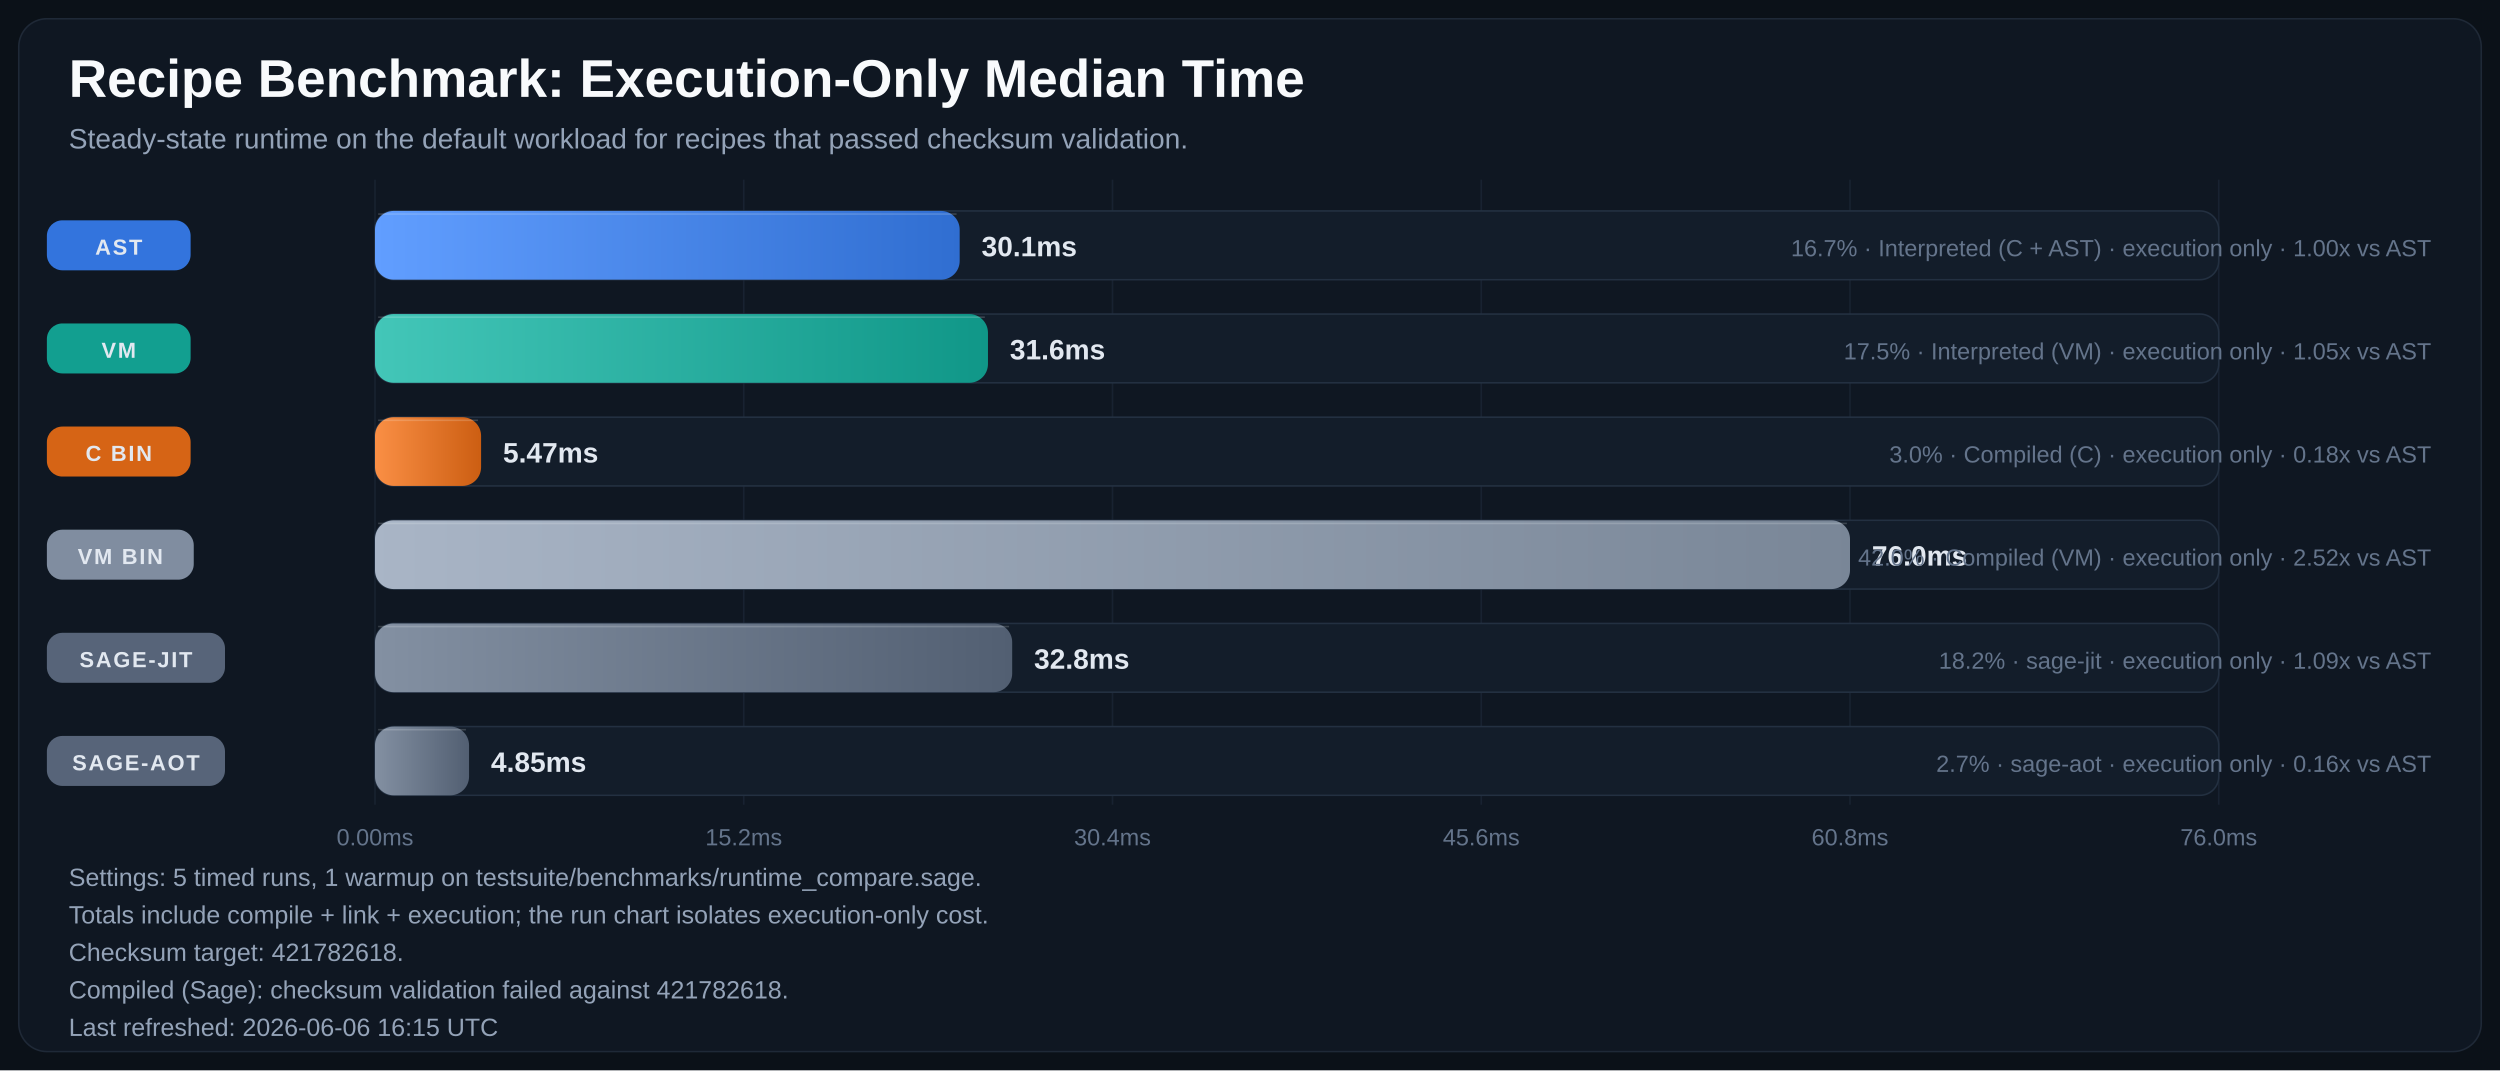
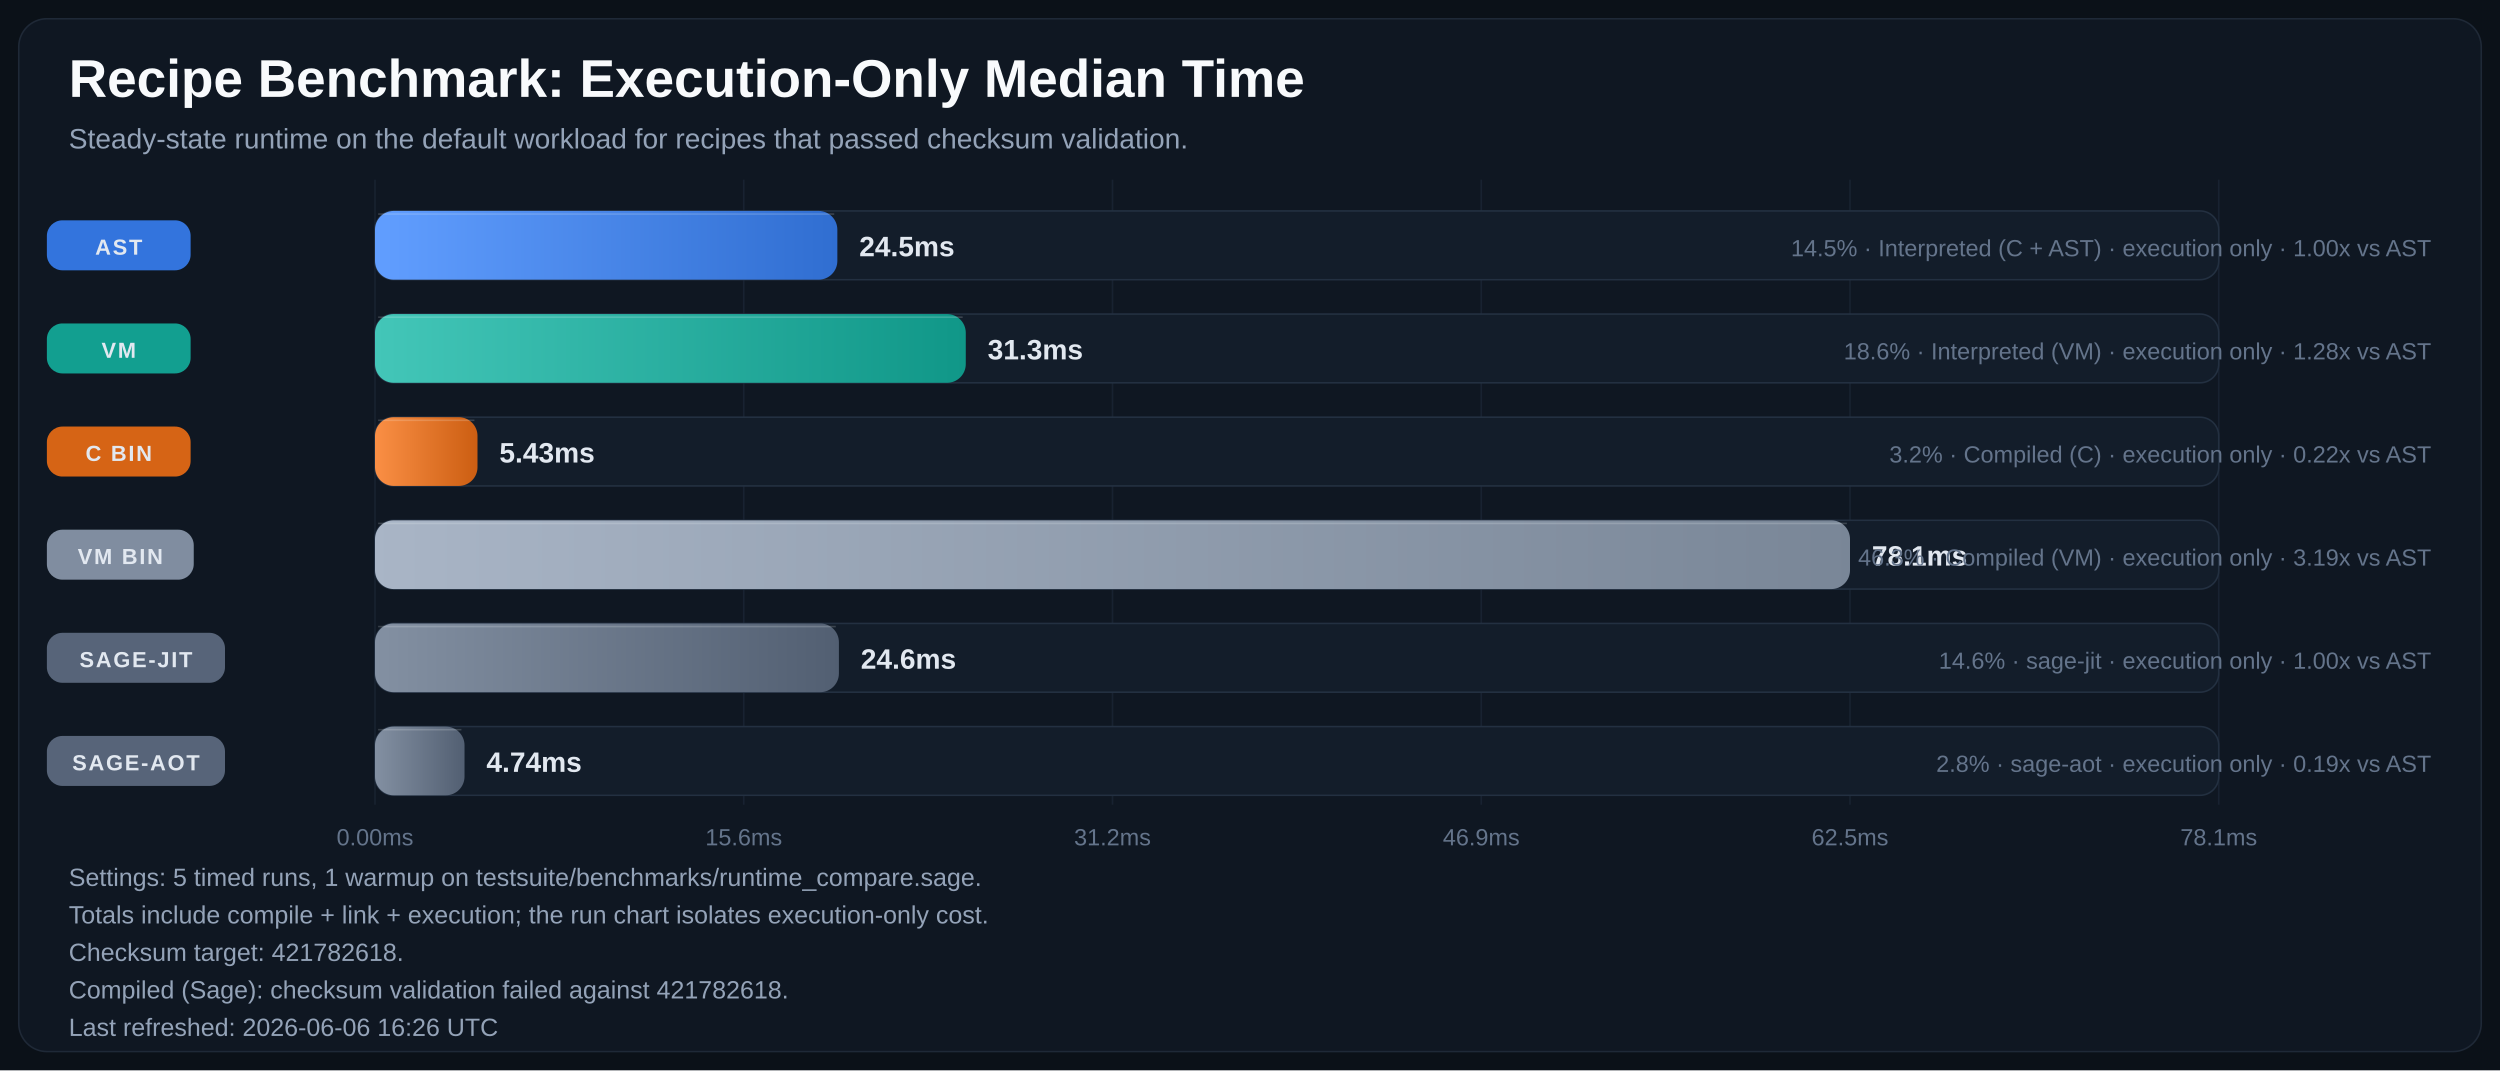
<svg xmlns="http://www.w3.org/2000/svg" width="1600" height="685" viewBox="0 0 1600 685" role="img" aria-labelledby="title desc">
  <defs>
    <linearGradient id="bar-gradient-0" x1="0%" y1="0%" x2="100%" y2="0%">
      <stop offset="0%" stop-color="#619EFF" />
      <stop offset="100%" stop-color="#306ED1" />
    </linearGradient>
    <linearGradient id="bar-gradient-1" x1="0%" y1="0%" x2="100%" y2="0%">
      <stop offset="0%" stop-color="#43C6B8" />
      <stop offset="100%" stop-color="#109788" />
    </linearGradient>
    <linearGradient id="bar-gradient-2" x1="0%" y1="0%" x2="100%" y2="0%">
      <stop offset="0%" stop-color="#FA8F45" />
      <stop offset="100%" stop-color="#CC5E12" />
    </linearGradient>
    <linearGradient id="bar-gradient-3" x1="0%" y1="0%" x2="100%" y2="0%">
      <stop offset="0%" stop-color="#A9B5C6" />
      <stop offset="100%" stop-color="#798697" />
    </linearGradient>
    <linearGradient id="bar-gradient-4" x1="0%" y1="0%" x2="100%" y2="0%">
      <stop offset="0%" stop-color="#8390A2" />
      <stop offset="100%" stop-color="#525F72" />
    </linearGradient>
    <linearGradient id="bar-gradient-5" x1="0%" y1="0%" x2="100%" y2="0%">
      <stop offset="0%" stop-color="#8390A2" />
      <stop offset="100%" stop-color="#525F72" />
    </linearGradient>
  </defs>
  <rect width="100%" height="100%" fill="#0B1118" />
  <rect x="12" y="12" width="1576" height="661" rx="18" fill="#0F1722" stroke="#1F2937" />
  <text x="44" y="62" fill="#F8FAFC" font-size="34" font-family="Segoe UI, Arial, sans-serif" font-weight="700">Recipe Benchmark: Execution-Only Median Time</text>
  <text x="44" y="95" fill="#94A3B8" font-size="18" font-family="Segoe UI, Arial, sans-serif">Steady-state runtime on the default workload for recipes that passed checksum validation.</text>
  <line x1="240.0" y1="115" x2="240.0" y2="515" stroke="#182231" stroke-width="1" />
  <text x="240.0" y="541" text-anchor="middle" fill="#64748B" font-size="15" font-family="Segoe UI, Arial, sans-serif">0.00ms</text>
  <line x1="476.0" y1="115" x2="476.0" y2="515" stroke="#182231" stroke-width="1" />
-   <text x="476.0" y="541" text-anchor="middle" fill="#64748B" font-size="15" font-family="Segoe UI, Arial, sans-serif">15.2ms</text>
+   <text x="476.0" y="541" text-anchor="middle" fill="#64748B" font-size="15" font-family="Segoe UI, Arial, sans-serif">15.6ms</text>
  <line x1="712.0" y1="115" x2="712.0" y2="515" stroke="#182231" stroke-width="1" />
-   <text x="712.0" y="541" text-anchor="middle" fill="#64748B" font-size="15" font-family="Segoe UI, Arial, sans-serif">30.4ms</text>
+   <text x="712.0" y="541" text-anchor="middle" fill="#64748B" font-size="15" font-family="Segoe UI, Arial, sans-serif">31.2ms</text>
  <line x1="948.0" y1="115" x2="948.0" y2="515" stroke="#182231" stroke-width="1" />
-   <text x="948.0" y="541" text-anchor="middle" fill="#64748B" font-size="15" font-family="Segoe UI, Arial, sans-serif">45.6ms</text>
+   <text x="948.0" y="541" text-anchor="middle" fill="#64748B" font-size="15" font-family="Segoe UI, Arial, sans-serif">46.9ms</text>
  <line x1="1184.0" y1="115" x2="1184.0" y2="515" stroke="#182231" stroke-width="1" />
-   <text x="1184.0" y="541" text-anchor="middle" fill="#64748B" font-size="15" font-family="Segoe UI, Arial, sans-serif">60.8ms</text>
+   <text x="1184.0" y="541" text-anchor="middle" fill="#64748B" font-size="15" font-family="Segoe UI, Arial, sans-serif">62.5ms</text>
  <line x1="1420.0" y1="115" x2="1420.0" y2="515" stroke="#182231" stroke-width="1" />
-   <text x="1420.0" y="541" text-anchor="middle" fill="#64748B" font-size="15" font-family="Segoe UI, Arial, sans-serif">76.0ms</text>
+   <text x="1420.0" y="541" text-anchor="middle" fill="#64748B" font-size="15" font-family="Segoe UI, Arial, sans-serif">78.1ms</text>
  <rect x="30" y="141.0" width="92" height="32" rx="10" fill="#3479E6" opacity="0.95" />
  <text x="76.0" y="163.0" text-anchor="middle" fill="#E2E8F0" font-size="14" font-family="Segoe UI, Arial, sans-serif" font-weight="700" letter-spacing="1.1">AST</text>
  <rect x="240" y="135" width="1180" height="44" rx="12" fill="#131D2A" stroke="#233041" />
-   <rect x="240" y="135" width="374.2" height="44" rx="12" fill="url(#bar-gradient-0)" />
-   <line x1="242.0" y1="137.0" x2="612.2" y2="137.0" stroke="#F8FAFC" stroke-opacity="0.18" />
-   <text x="628.2" y="164.0" text-anchor="start" fill="#E2E8F0" font-size="18" font-family="Segoe UI, Arial, sans-serif" font-weight="700">30.1ms</text>
-   <text x="1556" y="164.0" text-anchor="end" fill="#64748B" font-size="15" font-family="Segoe UI, Arial, sans-serif">16.7% · Interpreted (C + AST) · execution only · 1.00x vs AST</text>
+   <rect x="240" y="135" width="295.9" height="44" rx="12" fill="url(#bar-gradient-0)" />
+   <line x1="242.0" y1="137.0" x2="533.9" y2="137.0" stroke="#F8FAFC" stroke-opacity="0.18" />
+   <text x="549.9" y="164.0" text-anchor="start" fill="#E2E8F0" font-size="18" font-family="Segoe UI, Arial, sans-serif" font-weight="700">24.5ms</text>
+   <text x="1556" y="164.0" text-anchor="end" fill="#64748B" font-size="15" font-family="Segoe UI, Arial, sans-serif">14.5% · Interpreted (C + AST) · execution only · 1.00x vs AST</text>
  <rect x="30" y="207.0" width="92" height="32" rx="10" fill="#12A695" opacity="0.95" />
  <text x="76.0" y="229.0" text-anchor="middle" fill="#E2E8F0" font-size="14" font-family="Segoe UI, Arial, sans-serif" font-weight="700" letter-spacing="1.1">VM</text>
  <rect x="240" y="201" width="1180" height="44" rx="12" fill="#131D2A" stroke="#233041" />
-   <rect x="240" y="201" width="392.3" height="44" rx="12" fill="url(#bar-gradient-1)" />
-   <line x1="242.0" y1="203.0" x2="630.3" y2="203.0" stroke="#F8FAFC" stroke-opacity="0.18" />
-   <text x="646.3" y="230.0" text-anchor="start" fill="#E2E8F0" font-size="18" font-family="Segoe UI, Arial, sans-serif" font-weight="700">31.6ms</text>
-   <text x="1556" y="230.0" text-anchor="end" fill="#64748B" font-size="15" font-family="Segoe UI, Arial, sans-serif">17.5% · Interpreted (VM) · execution only · 1.05x vs AST</text>
+   <rect x="240" y="201" width="378.1" height="44" rx="12" fill="url(#bar-gradient-1)" />
+   <line x1="242.0" y1="203.0" x2="616.1" y2="203.0" stroke="#F8FAFC" stroke-opacity="0.18" />
+   <text x="632.1" y="230.0" text-anchor="start" fill="#E2E8F0" font-size="18" font-family="Segoe UI, Arial, sans-serif" font-weight="700">31.3ms</text>
+   <text x="1556" y="230.0" text-anchor="end" fill="#64748B" font-size="15" font-family="Segoe UI, Arial, sans-serif">18.6% · Interpreted (VM) · execution only · 1.28x vs AST</text>
  <rect x="30" y="273.0" width="92" height="32" rx="10" fill="#E06814" opacity="0.95" />
  <text x="76.0" y="295.0" text-anchor="middle" fill="#E2E8F0" font-size="14" font-family="Segoe UI, Arial, sans-serif" font-weight="700" letter-spacing="1.1">C BIN</text>
  <rect x="240" y="267" width="1180" height="44" rx="12" fill="#131D2A" stroke="#233041" />
-   <rect x="240" y="267" width="67.9" height="44" rx="12" fill="url(#bar-gradient-2)" />
-   <line x1="242.0" y1="269.0" x2="305.9" y2="269.0" stroke="#F8FAFC" stroke-opacity="0.18" />
-   <text x="321.9" y="296.0" text-anchor="start" fill="#E2E8F0" font-size="18" font-family="Segoe UI, Arial, sans-serif" font-weight="700">5.47ms</text>
-   <text x="1556" y="296.0" text-anchor="end" fill="#64748B" font-size="15" font-family="Segoe UI, Arial, sans-serif">3.0% · Compiled (C) · execution only · 0.18x vs AST</text>
+   <rect x="240" y="267" width="65.6" height="44" rx="12" fill="url(#bar-gradient-2)" />
+   <line x1="242.0" y1="269.0" x2="303.6" y2="269.0" stroke="#F8FAFC" stroke-opacity="0.18" />
+   <text x="319.6" y="296.0" text-anchor="start" fill="#E2E8F0" font-size="18" font-family="Segoe UI, Arial, sans-serif" font-weight="700">5.43ms</text>
+   <text x="1556" y="296.0" text-anchor="end" fill="#64748B" font-size="15" font-family="Segoe UI, Arial, sans-serif">3.2% · Compiled (C) · execution only · 0.22x vs AST</text>
  <rect x="30" y="339.0" width="94" height="32" rx="10" fill="#8593A6" opacity="0.95" />
  <text x="77.0" y="361.0" text-anchor="middle" fill="#E2E8F0" font-size="14" font-family="Segoe UI, Arial, sans-serif" font-weight="700" letter-spacing="1.1">VM BIN</text>
  <rect x="240" y="333" width="1180" height="44" rx="12" fill="#131D2A" stroke="#233041" />
  <rect x="240" y="333" width="944.0" height="44" rx="12" fill="url(#bar-gradient-3)" />
  <line x1="242.0" y1="335.0" x2="1182.0" y2="335.0" stroke="#F8FAFC" stroke-opacity="0.18" />
-   <text x="1198.0" y="362.0" text-anchor="start" fill="#E2E8F0" font-size="18" font-family="Segoe UI, Arial, sans-serif" font-weight="700">76.0ms</text>
-   <text x="1556" y="362.0" text-anchor="end" fill="#64748B" font-size="15" font-family="Segoe UI, Arial, sans-serif">42.0% · Compiled (VM) · execution only · 2.52x vs AST</text>
+   <text x="1198.0" y="362.0" text-anchor="start" fill="#E2E8F0" font-size="18" font-family="Segoe UI, Arial, sans-serif" font-weight="700">78.1ms</text>
+   <text x="1556" y="362.0" text-anchor="end" fill="#64748B" font-size="15" font-family="Segoe UI, Arial, sans-serif">46.3% · Compiled (VM) · execution only · 3.19x vs AST</text>
  <rect x="30" y="405.0" width="114" height="32" rx="10" fill="#5A687D" opacity="0.95" />
  <text x="87.0" y="427.0" text-anchor="middle" fill="#E2E8F0" font-size="14" font-family="Segoe UI, Arial, sans-serif" font-weight="700" letter-spacing="1.1">SAGE-JIT</text>
  <rect x="240" y="399" width="1180" height="44" rx="12" fill="#131D2A" stroke="#233041" />
-   <rect x="240" y="399" width="407.8" height="44" rx="12" fill="url(#bar-gradient-4)" />
-   <line x1="242.0" y1="401.0" x2="645.8" y2="401.0" stroke="#F8FAFC" stroke-opacity="0.18" />
-   <text x="661.8" y="428.0" text-anchor="start" fill="#E2E8F0" font-size="18" font-family="Segoe UI, Arial, sans-serif" font-weight="700">32.8ms</text>
-   <text x="1556" y="428.0" text-anchor="end" fill="#64748B" font-size="15" font-family="Segoe UI, Arial, sans-serif">18.2% · sage-jit · execution only · 1.09x vs AST</text>
+   <rect x="240" y="399" width="296.9" height="44" rx="12" fill="url(#bar-gradient-4)" />
+   <line x1="242.0" y1="401.0" x2="534.9" y2="401.0" stroke="#F8FAFC" stroke-opacity="0.18" />
+   <text x="550.9" y="428.0" text-anchor="start" fill="#E2E8F0" font-size="18" font-family="Segoe UI, Arial, sans-serif" font-weight="700">24.6ms</text>
+   <text x="1556" y="428.0" text-anchor="end" fill="#64748B" font-size="15" font-family="Segoe UI, Arial, sans-serif">14.6% · sage-jit · execution only · 1.00x vs AST</text>
  <rect x="30" y="471.0" width="114" height="32" rx="10" fill="#5A687D" opacity="0.95" />
  <text x="87.0" y="493.0" text-anchor="middle" fill="#E2E8F0" font-size="14" font-family="Segoe UI, Arial, sans-serif" font-weight="700" letter-spacing="1.1">SAGE-AOT</text>
  <rect x="240" y="465" width="1180" height="44" rx="12" fill="#131D2A" stroke="#233041" />
-   <rect x="240" y="465" width="60.2" height="44" rx="12" fill="url(#bar-gradient-5)" />
-   <line x1="242.0" y1="467.0" x2="298.2" y2="467.0" stroke="#F8FAFC" stroke-opacity="0.18" />
-   <text x="314.2" y="494.0" text-anchor="start" fill="#E2E8F0" font-size="18" font-family="Segoe UI, Arial, sans-serif" font-weight="700">4.85ms</text>
-   <text x="1556" y="494.0" text-anchor="end" fill="#64748B" font-size="15" font-family="Segoe UI, Arial, sans-serif">2.7% · sage-aot · execution only · 0.16x vs AST</text>
+   <rect x="240" y="465" width="57.3" height="44" rx="12" fill="url(#bar-gradient-5)" />
+   <line x1="242.0" y1="467.0" x2="295.3" y2="467.0" stroke="#F8FAFC" stroke-opacity="0.18" />
+   <text x="311.3" y="494.0" text-anchor="start" fill="#E2E8F0" font-size="18" font-family="Segoe UI, Arial, sans-serif" font-weight="700">4.74ms</text>
+   <text x="1556" y="494.0" text-anchor="end" fill="#64748B" font-size="15" font-family="Segoe UI, Arial, sans-serif">2.8% · sage-aot · execution only · 0.19x vs AST</text>
  <text x="44" y="567" fill="#94A3B8" font-size="16" font-family="Segoe UI, Arial, sans-serif">Settings: 5 timed runs, 1 warmup on testsuite/benchmarks/runtime_compare.sage.</text>
  <text x="44" y="591" fill="#94A3B8" font-size="16" font-family="Segoe UI, Arial, sans-serif">Totals include compile + link + execution; the run chart isolates execution-only cost.</text>
  <text x="44" y="615" fill="#94A3B8" font-size="16" font-family="Segoe UI, Arial, sans-serif">Checksum target: 421782618.</text>
  <text x="44" y="639" fill="#94A3B8" font-size="16" font-family="Segoe UI, Arial, sans-serif">Compiled (Sage): checksum validation failed against 421782618.</text>
-   <text x="44" y="663" fill="#94A3B8" font-size="16" font-family="Segoe UI, Arial, sans-serif">Last refreshed: 2026-06-06 16:15 UTC</text>
+   <text x="44" y="663" fill="#94A3B8" font-size="16" font-family="Segoe UI, Arial, sans-serif">Last refreshed: 2026-06-06 16:26 UTC</text>
</svg>
